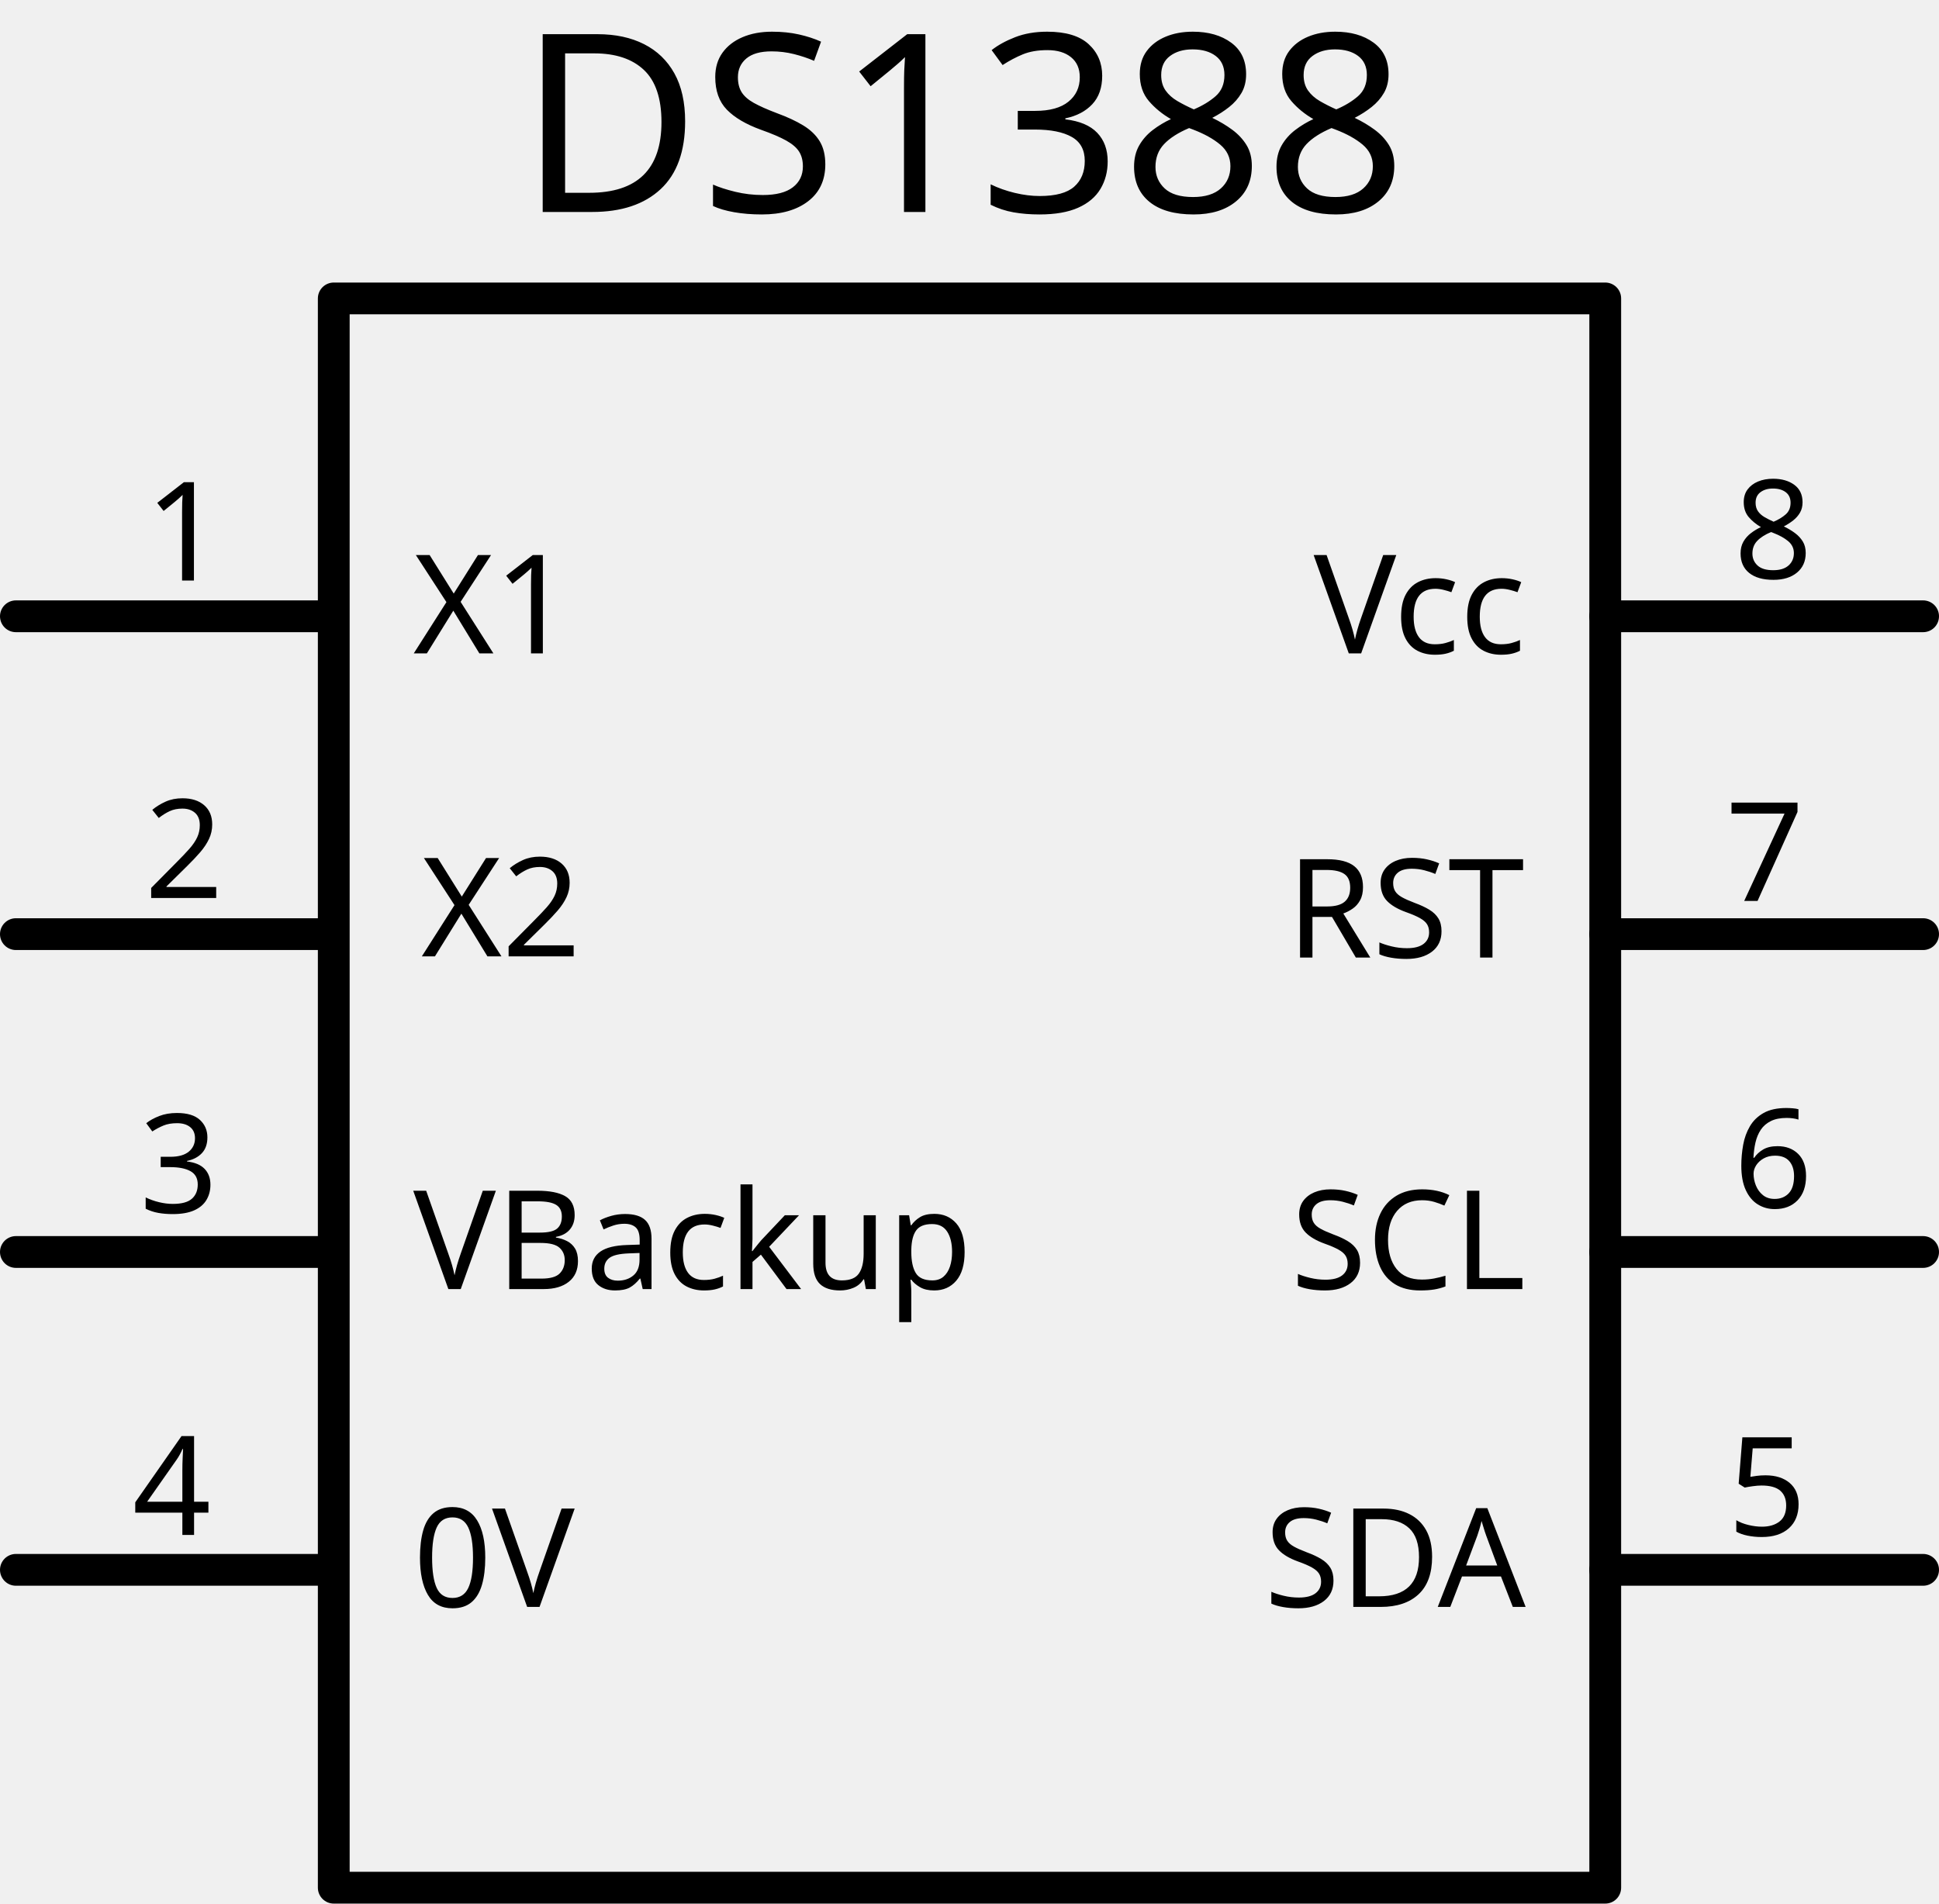
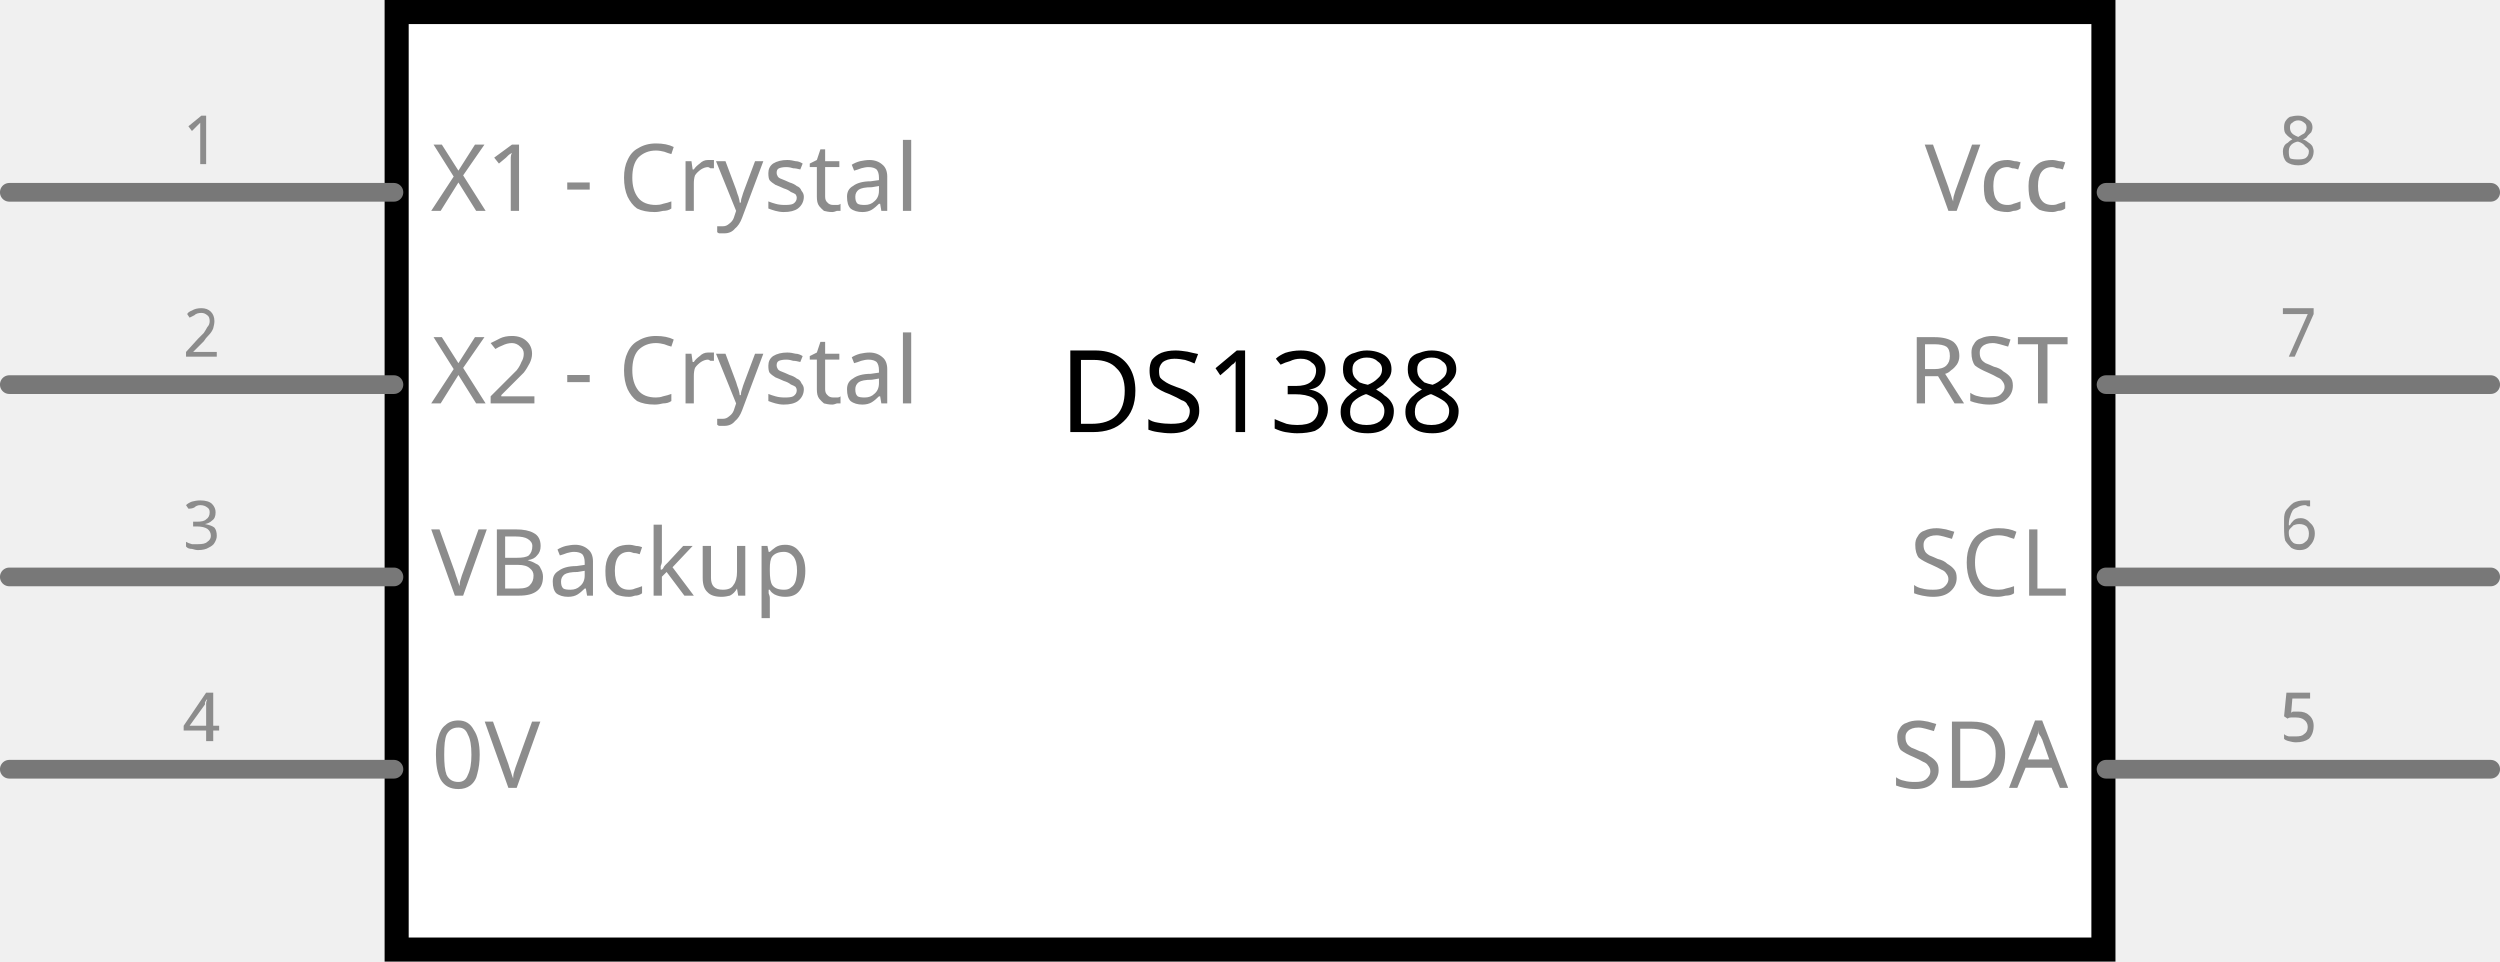
- <svg xmlns="http://www.w3.org/2000/svg" width="164.7" version="1.2" height="161.7" viewBox="0 0 1830 1796.666" docname="DS1302_schematic.svg" id="0">
-   <defs id="0.2" oldid="0.2" />
-   <g id="schematic" transform="translate(0,266.6676)">
-     <rect width="1200" x="315" y="15" height="1500" style="fill:none;stroke:#000000;stroke-width:30;stroke-linecap:round;stroke-linejoin:round" id="rect2873" />
-     <g style="font-size:235px;text-align:center;line-height:125%;writing-mode:lr;text-anchor:middle;fill:#000000;stroke:none;font-family:DroidSans" id="label" font-size="235">
-       <text x="908.517" y="-66.61" id="tspan3072">DS1388</text>
-     </g>
-     <line style="fill:none;stroke:#000000;stroke-width:30;stroke-linecap:round;stroke-linejoin:round" id="line2876" y1="315" x1="15" y2="315" x2="300" />
-     <rect width="300" x="0" y="300" height="30" style="fill:none;stroke-width:0" id="connector0pin" />
-     <rect width="30" x="0" y="300" height="30" style="fill:none;stroke-width:0" id="connector0terminal" />
-     <g style="font-size:130px;text-align:start;line-height:125%;writing-mode:lr;text-anchor:start;fill:#000000;stroke:none;font-family:DroidSans" id="label0" font-size="130">
-       <text x="390" y="350" id="tspan3079">X1</text>
-     </g>
-     <line style="fill:none;stroke:#000000;stroke-width:30;stroke-linecap:round;stroke-linejoin:round" id="line2881" y1="315" x1="1515" y2="315" x2="1815" />
-     <rect width="300" x="1530" y="300" height="30" style="fill:none;stroke-width:0" id="connector7pin" />
-     <rect width="30" x="1830" y="300" height="30" style="fill:none;stroke-width:0" id="connector7terminal" />
-     <g style="font-size:130px;text-align:end;line-height:125%;writing-mode:lr;text-anchor:end;fill:#000000;stroke:none;font-family:DroidSans" id="label7" font-size="130">
-       <text x="1440" y="350" id="tspan3081">Vcc</text>
-     </g>
-     <line style="fill:none;stroke:#000000;stroke-width:30;stroke-linecap:round;stroke-linejoin:round" id="line2886" y1="615" x1="15" y2="615" x2="300" />
-     <rect width="300" x="0" y="600" height="30" style="fill:none;stroke-width:0" id="connector1pin" />
-     <rect width="30" x="0" y="600" height="30" style="fill:none;stroke-width:0" id="connector1terminal" />
-     <g style="font-size:130px;text-align:start;line-height:125%;writing-mode:lr;text-anchor:start;fill:#000000;stroke:none;font-family:DroidSans" id="label1" font-size="130">
-       <text x="397.613" y="635.983" id="tspan3074">X2</text>
-     </g>
-     <line style="fill:none;stroke:#000000;stroke-width:30;stroke-linecap:round;stroke-linejoin:round" id="line2891" y1="615" x1="1515" y2="615" x2="1815" />
-     <rect width="300" x="1530" y="600" height="30" style="fill:none;stroke-width:0" id="connector6pin" />
-     <rect width="30" x="1830" y="600" height="30" style="fill:none;stroke-width:0" id="connector6terminal" />
-     <g style="font-size:130px;text-align:end;line-height:100%;writing-mode:lr;text-anchor:end;fill:#000000;stroke:none;font-family:DroidSans" id="label6" font-size="130">
-       <text x="1438.87" y="637.113" id="tspan2964">RST</text>
-     </g>
-     <line style="fill:none;stroke:#000000;stroke-width:30;stroke-linecap:round;stroke-linejoin:round" id="line2896" y1="915" x1="15" y2="915" x2="300" />
-     <rect width="300" x="0" y="900" height="30" style="fill:none;stroke-width:0" id="connector2pin" />
-     <rect width="30" x="0" y="900" height="30" style="fill:none;stroke-width:0" id="connector2terminal" />
-     <g style="font-size:130px;text-align:start;line-height:125%;writing-mode:lr;text-anchor:start;fill:#000000;stroke:none;font-family:DroidSans" id="label2" font-size="130">
-       <text x="390" y="950" id="tspan3076">VBackup</text>
-     </g>
-     <line style="fill:none;stroke:#000000;stroke-width:30;stroke-linecap:round;stroke-linejoin:round" id="line2901" y1="915" x1="1515" y2="915" x2="1815" />
-     <rect width="300" x="1530" y="900" height="30" style="fill:none;stroke-width:0" id="connector5pin" />
-     <rect width="30" x="1830" y="900" height="30" style="fill:none;stroke-width:0" id="connector5terminal" />
-     <g style="font-size:130px;text-align:end;line-height:100%;writing-mode:lr;text-anchor:end;fill:#000000;stroke:none;font-family:DroidSans" id="label5" font-size="130">
-       <text x="1440" y="950" id="tspan2966">SCL</text>
-     </g>
-     <line style="fill:none;stroke:#000000;stroke-width:30;stroke-linecap:round;stroke-linejoin:round" id="line2906" y1="1215" x1="15" y2="1215" x2="300" />
-     <rect width="300" x="0" y="1200" height="30" style="fill:none;stroke-width:0" id="connector3pin" />
-     <rect width="30" x="0" y="1200" height="30" style="fill:none;stroke-width:0" id="connector3terminal" />
-     <g style="font-size:130px;text-align:start;line-height:125%;writing-mode:lr;text-anchor:start;fill:#000000;stroke:none;font-family:DroidSans" id="label3" font-size="130">
-       <text x="390" y="1250" id="tspan3078">0V</text>
-     </g>
-     <line style="fill:none;stroke:#000000;stroke-width:30;stroke-linecap:round;stroke-linejoin:round" id="line2911" y1="1215" x1="1515" y2="1215" x2="1815" />
-     <rect width="300" x="1530" y="1200" height="30" style="fill:none;stroke-width:0" id="connector4pin" />
-     <rect width="30" x="1830" y="1200" height="30" style="fill:none;stroke-width:0" id="connector4terminal" />
-     <g style="font-size:130px;text-align:end;line-height:125%;writing-mode:lr;text-anchor:end;fill:#000000;stroke:none;font-family:DroidSans" id="label4" font-size="130">
-       <text x="1440" y="1250" id="tspan3087">SDA</text>
-     </g>
-     <g style="font-size:130px;text-align:start;line-height:125%;writing-mode:lr-tb;text-anchor:start;fill:#000000;stroke:none;font-family:DroidSans" id="label0-1-2" font-size="130">
-       <text x="136.451" y="580.894" id="tspan3194">2</text>
-     </g>
-     <g style="font-size:130px;text-align:start;line-height:125%;writing-mode:lr-tb;text-anchor:start;fill:#000000;stroke:none;font-family:DroidSans" id="label0-0-3" font-size="130">
-       <text x="136.874" y="281.263" id="tspan3192">1</text>
-     </g>
-     <g style="font-size:130px;text-align:start;line-height:125%;writing-mode:lr-tb;text-anchor:start;fill:#000000;stroke:none;font-family:DroidSans" id="label0-5-1" font-size="130">
-       <text x="131.65" y="877.934" id="tspan3196">3</text>
-     </g>
-     <g style="font-size:130px;text-align:start;line-height:125%;writing-mode:lr-tb;text-anchor:start;fill:#000000;stroke:none;font-family:DroidSans" id="label0-11-87" font-size="130">
-       <text x="124.926" y="1182.078" id="tspan3198">4</text>
-     </g>
-     <g style="font-size:130px;text-align:start;line-height:125%;writing-mode:lr-tb;text-anchor:start;fill:#000000;stroke:none;font-family:DroidSans" id="label0-7-27" font-size="130">
-       <text x="1630.518" y="1182.726" id="tspan3200">5</text>
-     </g>
-     <g style="font-size:130px;text-align:start;line-height:125%;writing-mode:lr-tb;text-anchor:start;fill:#000000;stroke:none;font-family:DroidSans" id="label0-4-3" font-size="130">
-       <text x="1636.271" y="873.236" id="tspan3202">6</text>
-     </g>
-     <g style="font-size:130px;text-align:start;line-height:125%;writing-mode:lr-tb;text-anchor:start;fill:#000000;stroke:none;font-family:DroidSans" id="label0-2-9" font-size="130">
-       <text x="1628.463" y="583.655" id="tspan3204">7</text>
-     </g>
-     <g style="font-size:130px;text-align:start;line-height:125%;writing-mode:lr-tb;text-anchor:start;fill:#000000;stroke:none;font-family:DroidSans" id="label0-2-9-0" font-size="130">
-       <text x="1636.35" y="279.314" id="tspan5085">8</text>
-     </g>
+ <svg xmlns="http://www.w3.org/2000/svg" version="1.2" baseProfile="tiny" x="0in" y="0in" width="1.3in" height="0.5in" viewBox="0 0 33.02 12.7">
+   <g id="schematic">
+     <rect class="interior rect" x="5.239" y="0.159" width="22.543" height="12.383" fill="#FFFFFF" stroke="#000000" stroke-width="0.318" stroke-linecap="round" />
+     <line class="pin" x1="27.817" y1="2.54" x2="32.897" y2="2.54" fill="none" stroke="#787878" stroke-width="0.247" stroke-linecap="round" id="connector7pin" />
+     <text class="text" font-family="'Droid Sans'" stroke="none" stroke-width="0" fill="#8c8c8c" font-size="0.882" x="30.357" y="2.17" text-anchor="middle">8</text>
+     <text class="text" font-family="'Droid Sans'" stroke="none" stroke-width="0" fill="#8c8c8c" font-size="1.235" x="27.323" y="2.787" text-anchor="end">Vcc</text>
+     <rect class="terminal" x="32.897" y="2.417" width="0.247" height="0.247" fill="none" stroke="none" stroke-width="0" id="connector7terminal" />
+     <line class="pin" x1="27.817" y1="5.08" x2="32.897" y2="5.08" fill="none" stroke="#787878" stroke-width="0.247" stroke-linecap="round" id="connector6pin" />
+     <text class="text" font-family="'Droid Sans'" stroke="none" stroke-width="0" fill="#8c8c8c" font-size="0.882" x="30.357" y="4.71" text-anchor="middle">7</text>
+     <text class="text" font-family="'Droid Sans'" stroke="none" stroke-width="0" fill="#8c8c8c" font-size="1.235" x="27.323" y="5.327" text-anchor="end">RST</text>
+     <rect class="terminal" x="32.897" y="4.957" width="0.247" height="0.247" fill="none" stroke="none" stroke-width="0" id="connector6terminal" />
+     <line class="pin" x1="27.817" y1="7.62" x2="32.897" y2="7.62" fill="none" stroke="#787878" stroke-width="0.247" stroke-linecap="round" id="connector5pin" />
+     <text class="text" font-family="'Droid Sans'" stroke="none" stroke-width="0" fill="#8c8c8c" font-size="0.882" x="30.357" y="7.25" text-anchor="middle">6</text>
+     <text class="text" font-family="'Droid Sans'" stroke="none" stroke-width="0" fill="#8c8c8c" font-size="1.235" x="27.323" y="7.867" text-anchor="end">SCL</text>
+     <rect class="terminal" x="32.897" y="7.497" width="0.247" height="0.247" fill="none" stroke="none" stroke-width="0" id="connector5terminal" />
+     <line class="pin" x1="27.817" y1="10.16" x2="32.897" y2="10.16" fill="none" stroke="#787878" stroke-width="0.247" stroke-linecap="round" id="connector4pin" />
+     <text class="text" font-family="'Droid Sans'" stroke="none" stroke-width="0" fill="#8c8c8c" font-size="0.882" x="30.357" y="9.79" text-anchor="middle">5</text>
+     <text class="text" font-family="'Droid Sans'" stroke="none" stroke-width="0" fill="#8c8c8c" font-size="1.235" x="27.323" y="10.407" text-anchor="end">SDA</text>
+     <rect class="terminal" x="32.897" y="10.037" width="0.247" height="0.247" fill="none" stroke="none" stroke-width="0" id="connector4terminal" />
+     <line class="pin" x1="0.123" y1="2.54" x2="5.203" y2="2.54" fill="none" stroke="#787878" stroke-width="0.247" stroke-linecap="round" id="connector0pin" />
+     <text class="text" font-family="'Droid Sans'" stroke="none" stroke-width="0" fill="#8c8c8c" font-size="0.882" x="2.663" y="2.17" text-anchor="middle">1</text>
+     <text class="text" font-family="'Droid Sans'" stroke="none" stroke-width="0" fill="#8c8c8c" font-size="1.235" x="5.697" y="2.787" text-anchor="start">X1 - Crystal</text>
+     <rect class="terminal" x="-0.123" y="2.417" width="0.247" height="0.247" fill="none" stroke="none" stroke-width="0" id="connector0terminal" />
+     <line class="pin" x1="0.123" y1="5.08" x2="5.203" y2="5.08" fill="none" stroke="#787878" stroke-width="0.247" stroke-linecap="round" id="connector1pin" />
+     <text class="text" font-family="'Droid Sans'" stroke="none" stroke-width="0" fill="#8c8c8c" font-size="0.882" x="2.663" y="4.71" text-anchor="middle">2</text>
+     <text class="text" font-family="'Droid Sans'" stroke="none" stroke-width="0" fill="#8c8c8c" font-size="1.235" x="5.697" y="5.327" text-anchor="start">X2 - Crystal</text>
+     <rect class="terminal" x="-0.123" y="4.957" width="0.247" height="0.247" fill="none" stroke="none" stroke-width="0" id="connector1terminal" />
+     <line class="pin" x1="0.123" y1="7.62" x2="5.203" y2="7.62" fill="none" stroke="#787878" stroke-width="0.247" stroke-linecap="round" id="connector2pin" />
+     <text class="text" font-family="'Droid Sans'" stroke="none" stroke-width="0" fill="#8c8c8c" font-size="0.882" x="2.663" y="7.25" text-anchor="middle">3</text>
+     <text class="text" font-family="'Droid Sans'" stroke="none" stroke-width="0" fill="#8c8c8c" font-size="1.235" x="5.697" y="7.867" text-anchor="start">VBackup</text>
+     <rect class="terminal" x="-0.123" y="7.497" width="0.247" height="0.247" fill="none" stroke="none" stroke-width="0" id="connector2terminal" />
+     <line class="pin" x1="0.123" y1="10.16" x2="5.203" y2="10.16" fill="none" stroke="#787878" stroke-width="0.247" stroke-linecap="round" id="connector3pin" />
+     <text class="text" font-family="'Droid Sans'" stroke="none" stroke-width="0" fill="#8c8c8c" font-size="0.882" x="2.663" y="9.79" text-anchor="middle">4</text>
+     <text class="text" font-family="'Droid Sans'" stroke="none" stroke-width="0" fill="#8c8c8c" font-size="1.235" x="5.697" y="10.407" text-anchor="start">0V</text>
+     <rect class="terminal" x="-0.123" y="10.037" width="0.247" height="0.247" fill="none" stroke="none" stroke-width="0" id="connector3terminal" />
+     <text class="text" id="label" font-family="'Droid Sans'" stroke="none" stroke-width="0" fill="#000000" font-size="1.499" x="16.669" y="5.709" text-anchor="middle">DS1388</text>
  </g>
</svg>
